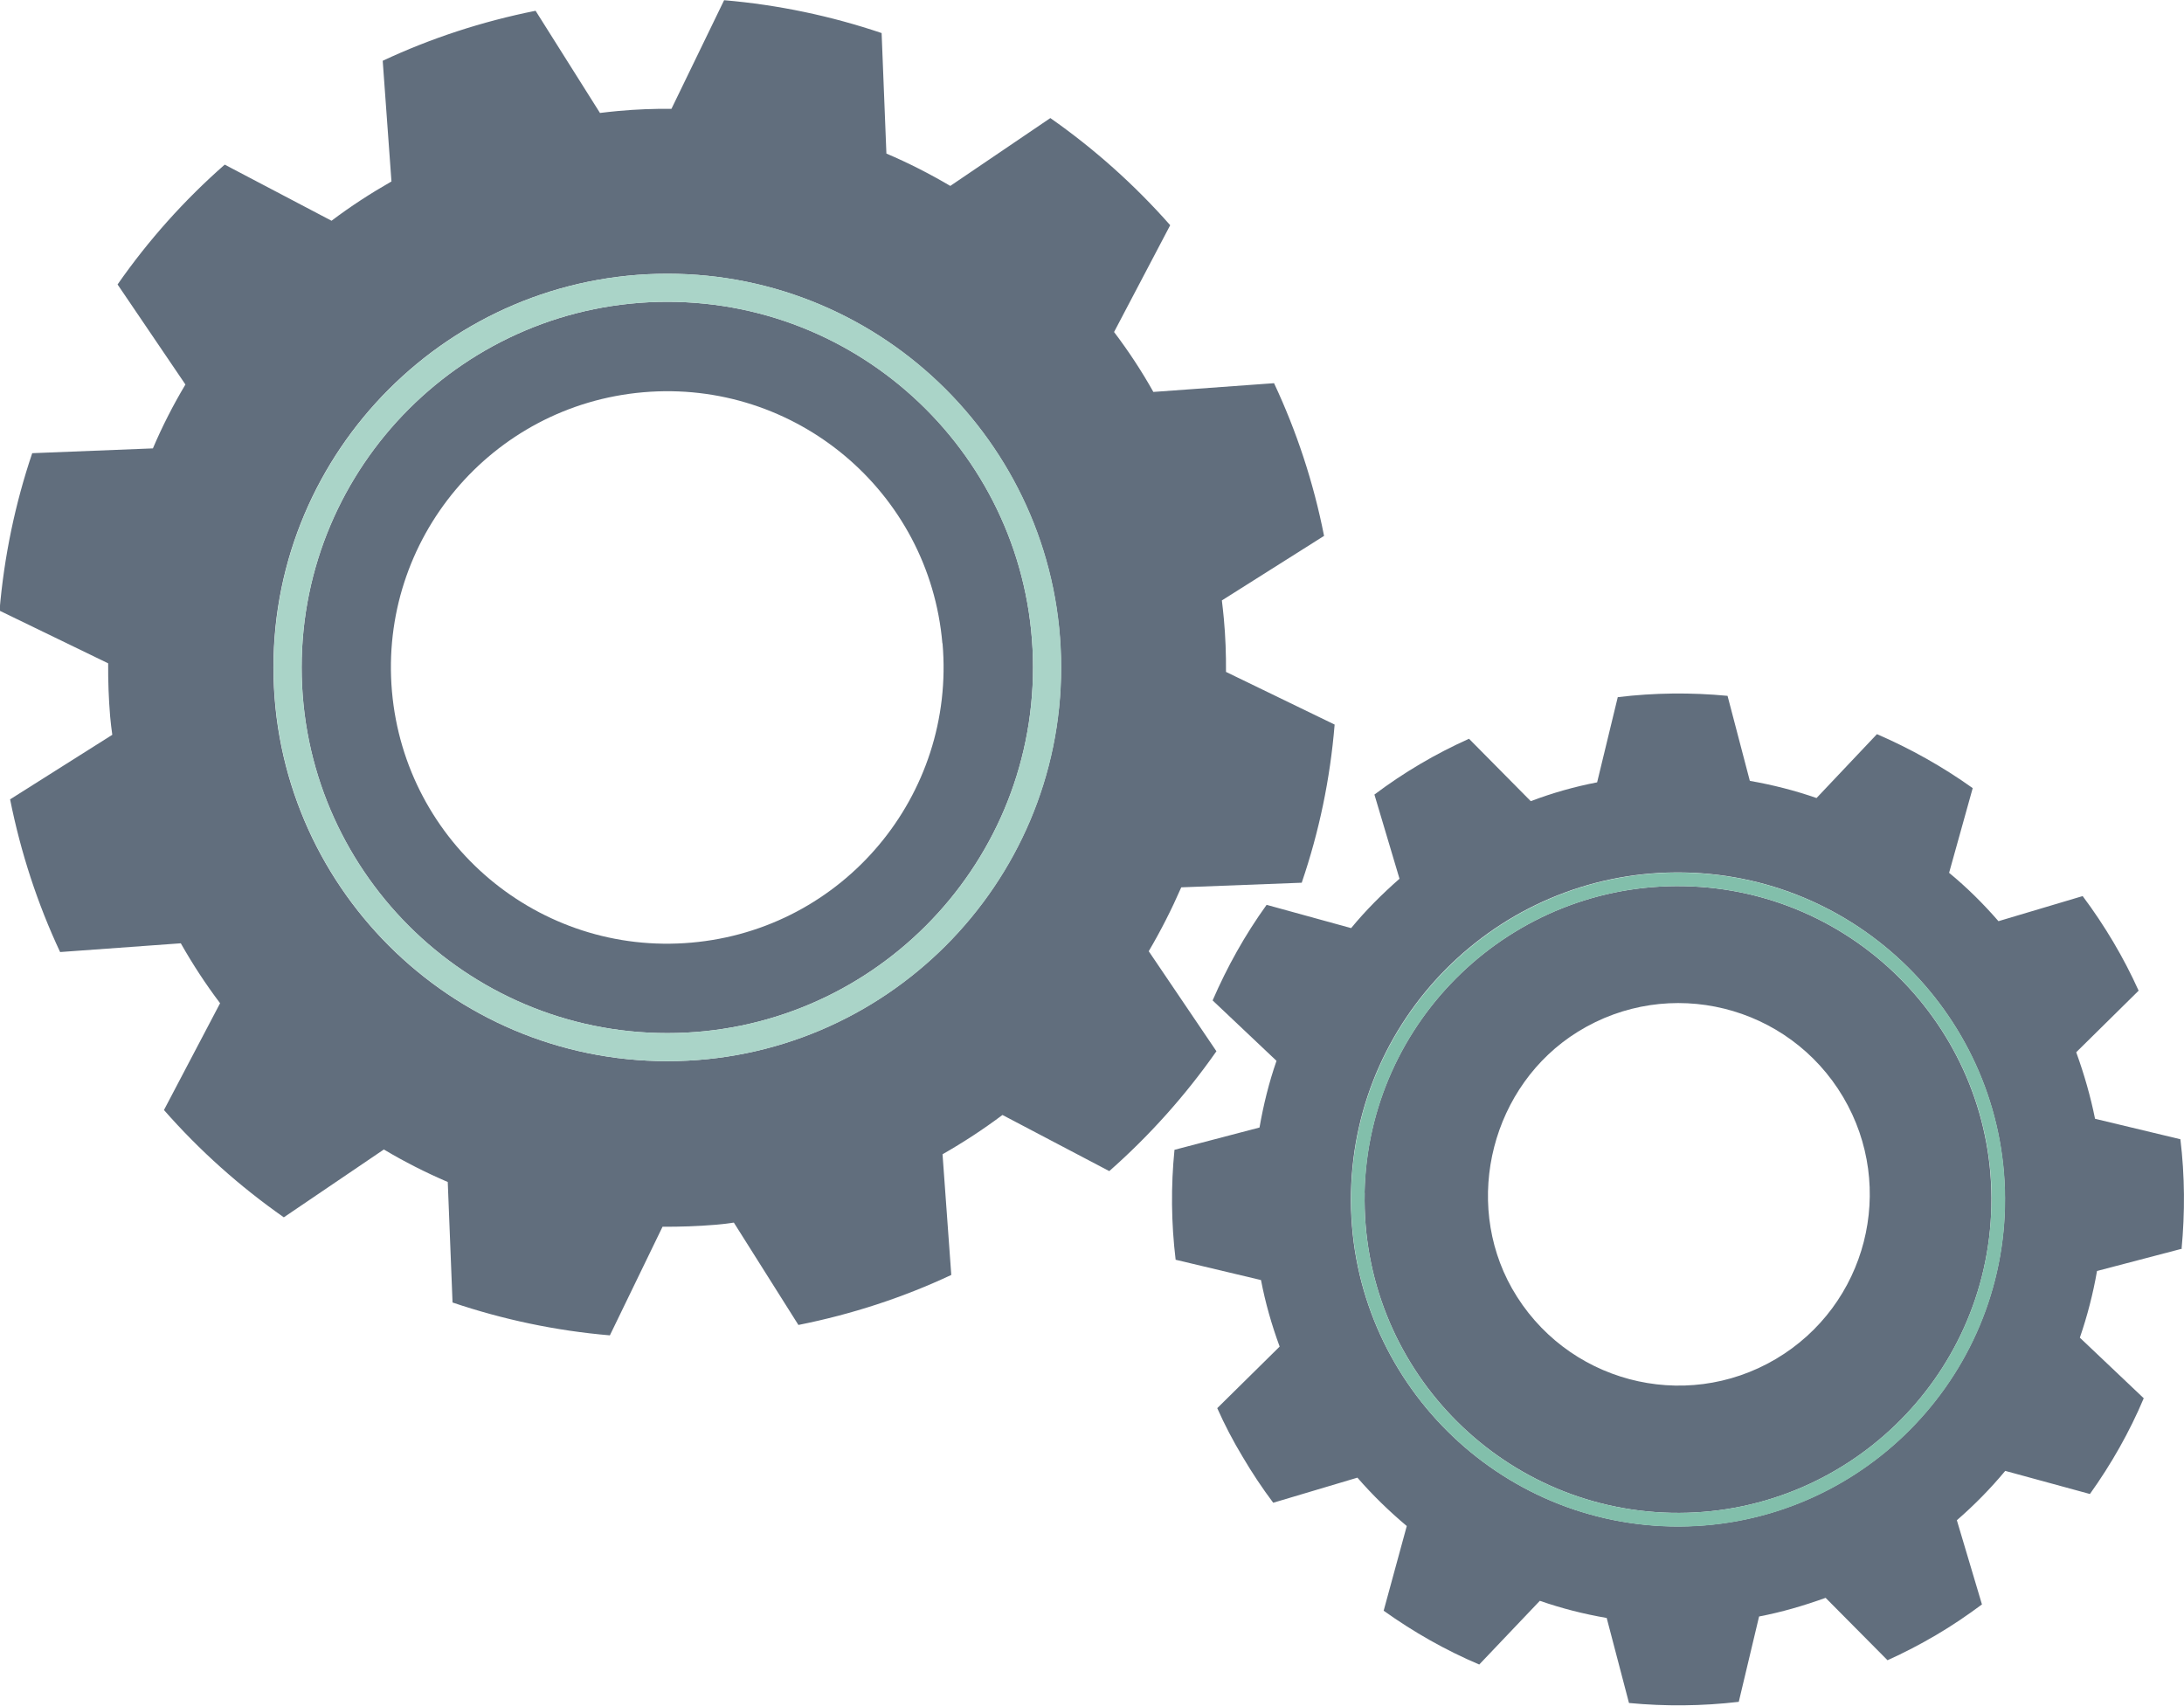
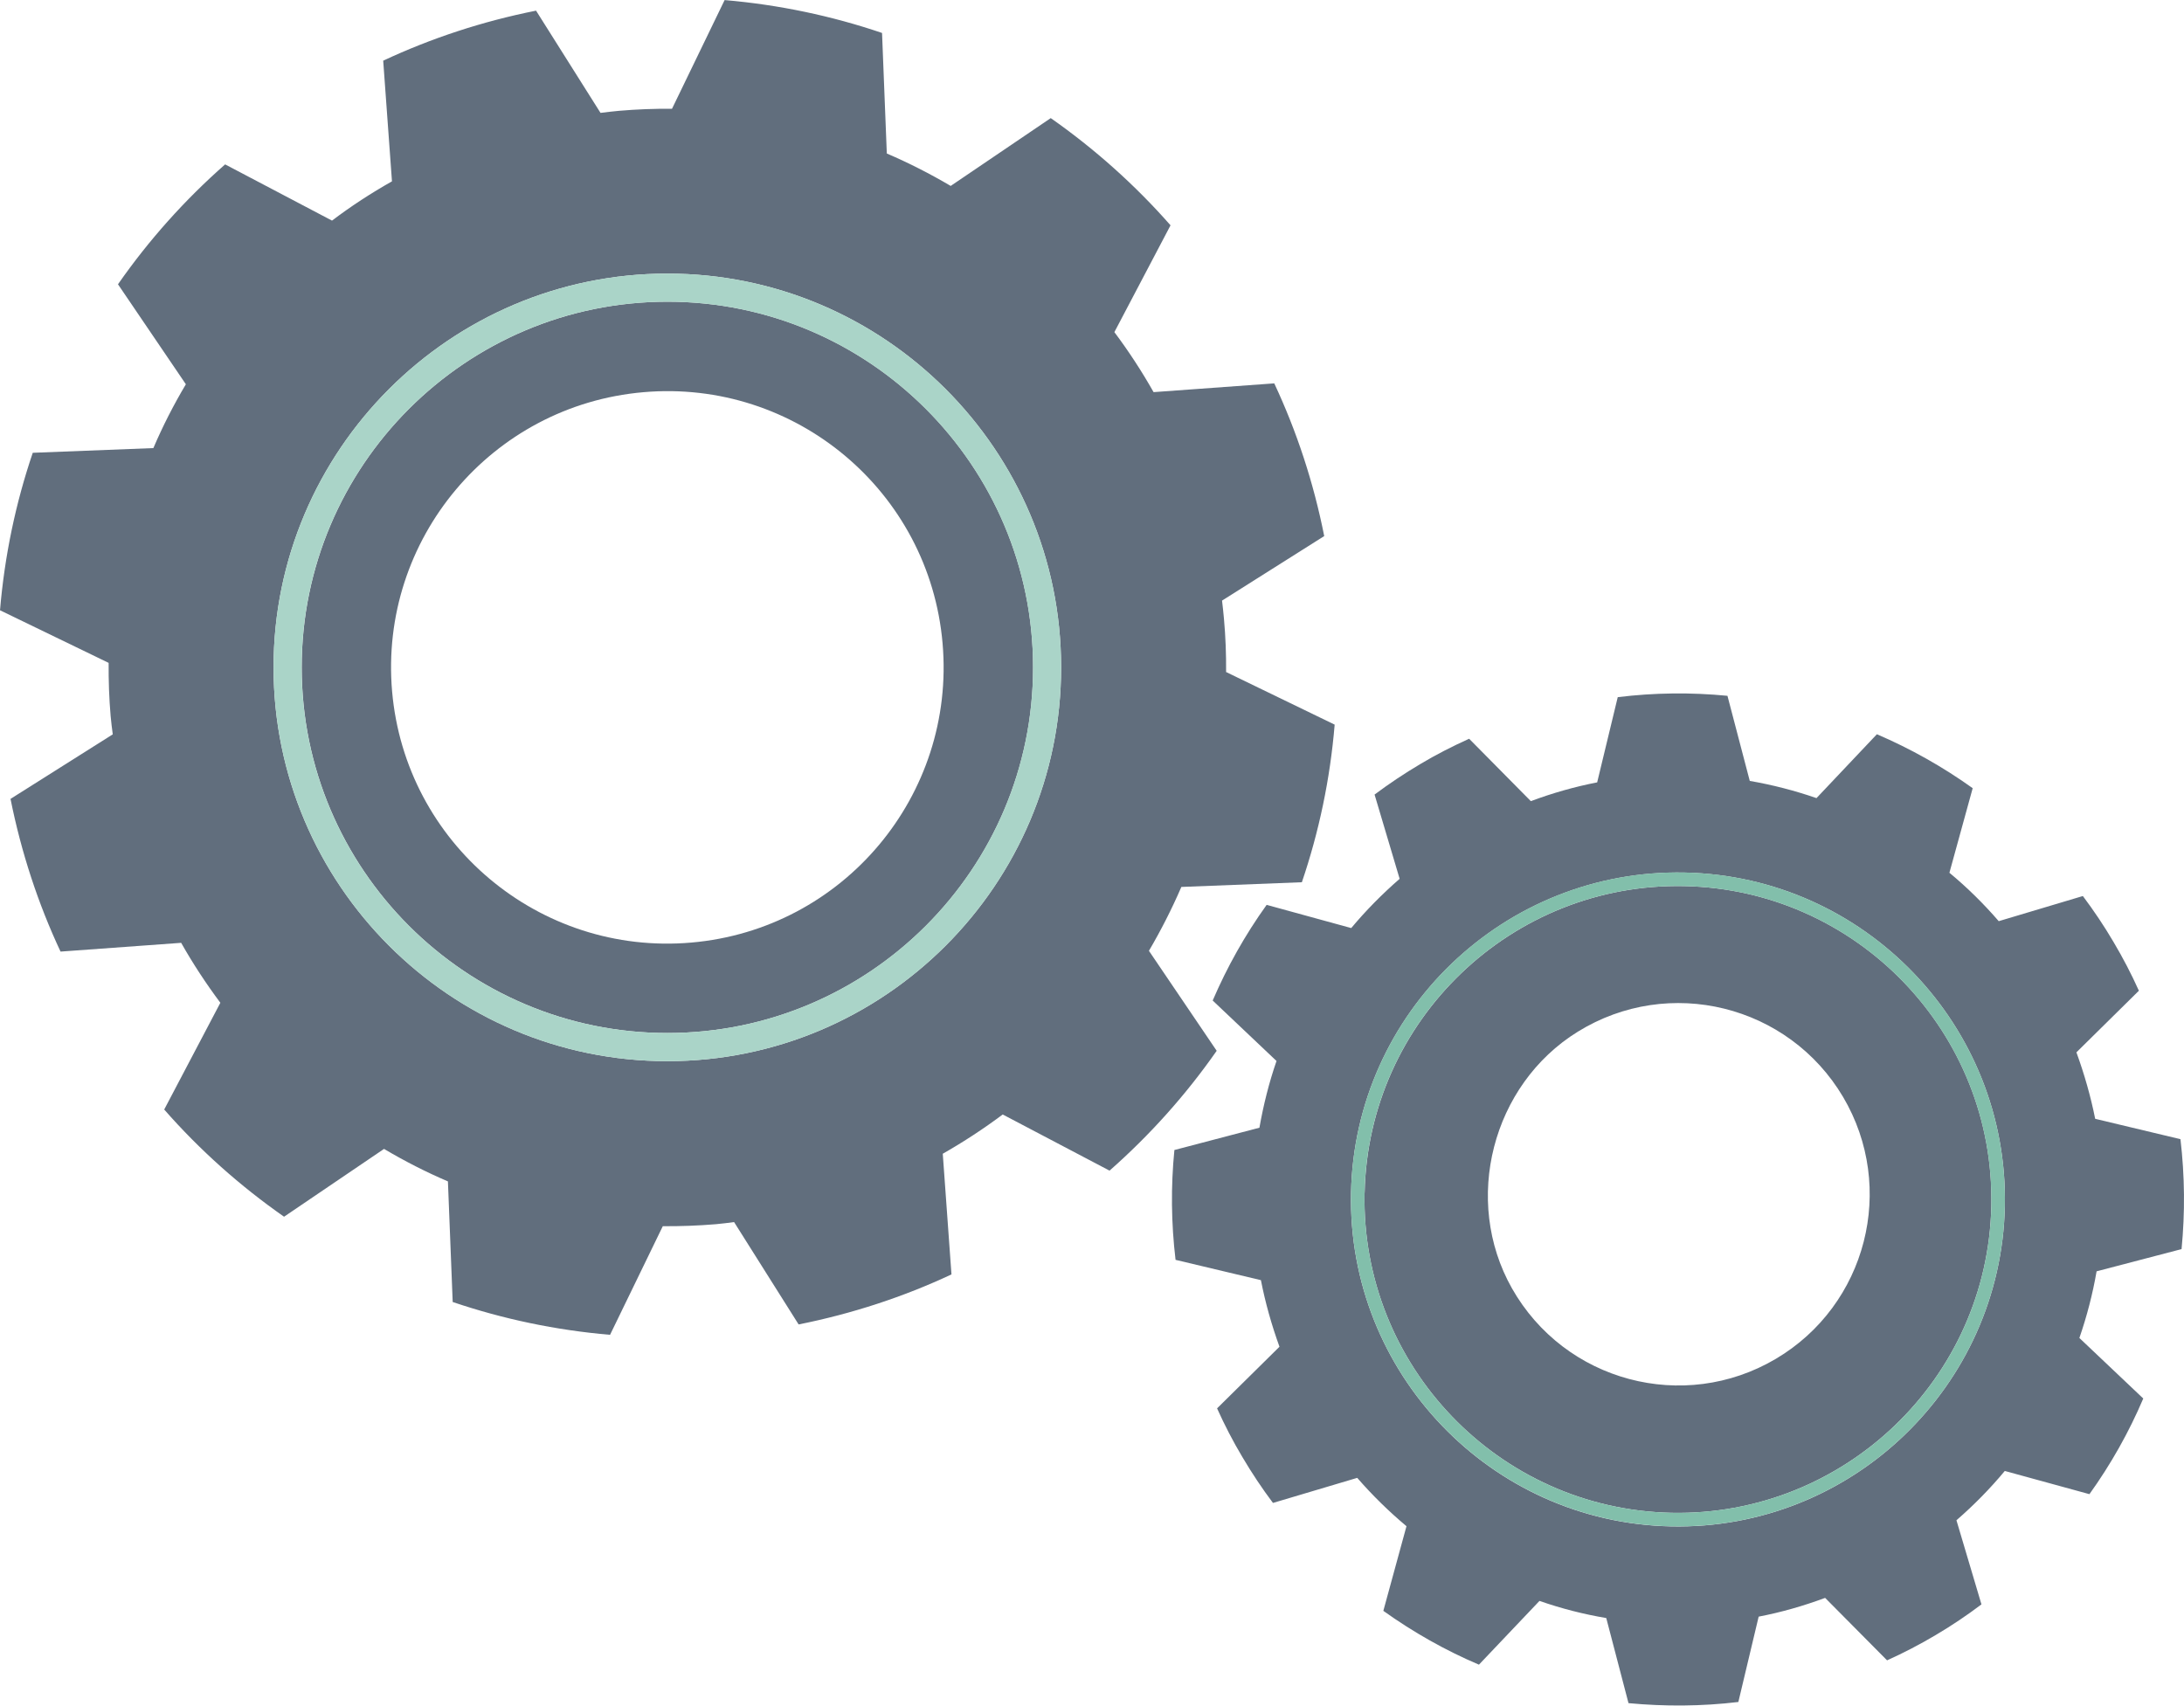
- <svg xmlns="http://www.w3.org/2000/svg" width="13.229mm" height="10.332mm" viewBox="0 0 13.229 10.332" version="1.1" id="svg5032">
+ <svg xmlns="http://www.w3.org/2000/svg" width="33.878mm" height="26.458mm" viewBox="0 0 33.878 26.458" version="1.1" id="svg5032">
  <defs id="defs5029" />
  <g id="layer1" transform="translate(37.29515,-37.52176)">
-     <path id="path16" style="fill:#616e7d;fill-opacity:1;fill-rule:nonzero;stroke:none;stroke-width:0.002" d="m -33.253,43.95 c -1.316,0 -2.386,-1.07 -2.386,-2.385 0,-1.315 1.07,-2.385 2.386,-2.385 1.315,0 2.385,1.07 2.385,2.385 0,1.315 -1.07,2.385 -2.385,2.385 z m 3.844,-1.085 c 0.104,-0.305 0.171,-0.624 0.198,-0.954 l -0.658,-0.319 c 7.39e-4,-0.107 -0.003,-0.214 -0.013,-0.322 -0.003,-0.037 -0.008,-0.074 -0.012,-0.111 l 0.619,-0.391 c -0.064,-0.325 -0.167,-0.635 -0.303,-0.925 l -0.731,0.053 c -0.071,-0.127 -0.151,-0.248 -0.238,-0.363 l 0.34,-0.647 c -0.215,-0.244 -0.459,-0.462 -0.726,-0.649 l -0.606,0.411 c -0.124,-0.073 -0.253,-0.139 -0.387,-0.196 l -0.029,-0.73 c -0.305,-0.103 -0.625,-0.171 -0.954,-0.199 l -0.319,0.658 c -0.107,-9.35e-4 -0.213,0.003 -0.322,0.013 -0.038,0.003 -0.074,0.008 -0.111,0.012 l -0.39,-0.619 c -0.325,0.065 -0.636,0.167 -0.926,0.303 l 0.053,0.731 c -0.126,0.072 -0.248,0.151 -0.363,0.238 l -0.647,-0.34 c -0.245,0.215 -0.463,0.459 -0.649,0.726 l 0.411,0.606 c -0.074,0.124 -0.14,0.253 -0.197,0.387 l -0.731,0.029 c -0.103,0.305 -0.17,0.624 -0.198,0.954 l 0.658,0.319 c -7.05e-4,0.107 0.003,0.214 0.012,0.322 0.003,0.037 0.008,0.074 0.013,0.111 l -0.619,0.391 c 0.065,0.325 0.167,0.635 0.303,0.925 l 0.731,-0.053 c 0.072,0.127 0.151,0.248 0.238,0.363 l -0.34,0.647 c 0.215,0.245 0.459,0.463 0.726,0.65 l 0.606,-0.411 c 0.124,0.074 0.254,0.14 0.387,0.197 l 0.029,0.73 c 0.305,0.103 0.624,0.171 0.953,0.199 l 0.319,-0.658 c 0.106,6.37e-4 0.214,-0.003 0.322,-0.012 0.037,-0.003 0.074,-0.008 0.11,-0.013 l 0.391,0.62 c 0.326,-0.065 0.636,-0.167 0.926,-0.303 l -0.053,-0.731 c 0.126,-0.072 0.247,-0.151 0.363,-0.238 l 0.647,0.34 c 0.244,-0.215 0.462,-0.459 0.649,-0.726 l -0.41,-0.606 c 0.073,-0.124 0.139,-0.254 0.197,-0.387 l 0.73,-0.028" />
-     <path id="path18" style="fill:#616e7d;fill-opacity:1;fill-rule:nonzero;stroke:none;stroke-width:0.002" d="m -31.586,41.419 c 0.08,0.921 -0.601,1.733 -1.522,1.813 -0.921,0.081 -1.732,-0.601 -1.813,-1.522 -0.08,-0.921 0.601,-1.732 1.522,-1.812 0.921,-0.08 1.733,0.601 1.812,1.521 z m -3.882,0.146 c 0,1.221 0.993,2.215 2.215,2.215 1.221,0 2.215,-0.994 2.215,-2.215 0,-1.221 -0.993,-2.215 -2.215,-2.215 -1.222,0 -2.215,0.994 -2.215,2.215" />
-     <path id="path20" style="fill:#616e7d;fill-opacity:1;fill-rule:nonzero;stroke:none;stroke-width:0.002" d="m -26.131,44.167 c 0.326,0.551 0.143,1.261 -0.407,1.587 -0.558,0.33 -1.278,0.138 -1.599,-0.428 -0.3,-0.532 -0.12,-1.232 0.399,-1.554 0.553,-0.343 1.277,-0.162 1.607,0.395 z m -2.898,0.581 c -0.022,1.047 0.812,1.916 1.858,1.938 1.047,0.022 1.916,-0.812 1.938,-1.858 0.022,-1.047 -0.811,-1.916 -1.859,-1.938 -1.047,-0.022 -1.916,0.812 -1.938,1.858" />
-     <path id="path22" style="fill:#616e7d;fill-opacity:1;fill-rule:nonzero;stroke:none;stroke-width:0.002" d="m -27.173,46.768 c -1.092,-0.023 -1.962,-0.93 -1.939,-2.022 0.023,-1.092 0.929,-1.962 2.022,-1.939 1.092,0.023 1.961,0.93 1.939,2.022 -0.023,1.092 -0.93,1.962 -2.022,1.939 z m 3.092,-1.679 c 0.021,-0.221 0.02,-0.443 -0.007,-0.666 l -0.517,-0.124 c -0.027,-0.135 -0.066,-0.27 -0.114,-0.403 l 0.378,-0.373 c -0.045,-0.1 -0.097,-0.2 -0.154,-0.296 -0.057,-0.096 -0.119,-0.189 -0.185,-0.277 l -0.51,0.152 c -0.093,-0.107 -0.192,-0.205 -0.299,-0.293 L -25.346,42.296 c -0.182,-0.13 -0.377,-0.239 -0.58,-0.327 l -0.366,0.387 c -0.132,-0.046 -0.267,-0.08 -0.404,-0.104 l -0.135,-0.515 c -0.22,-0.021 -0.443,-0.019 -0.665,0.008 l -0.125,0.516 c -0.136,0.026 -0.27,0.064 -0.402,0.114 l -0.374,-0.378 c -0.1,0.045 -0.2,0.096 -0.296,0.153 -0.097,0.057 -0.189,0.119 -0.277,0.185 l 0.152,0.51 c -0.106,0.093 -0.205,0.192 -0.293,0.299 l -0.512,-0.141 c -0.131,0.182 -0.239,0.376 -0.327,0.579 l 0.387,0.366 c -0.046,0.132 -0.079,0.267 -0.103,0.404 l -0.515,0.135 c -0.022,0.22 -0.02,0.443 0.007,0.666 l 0.517,0.123 c 0.026,0.136 0.064,0.27 0.113,0.403 l -0.378,0.373 c 0.045,0.101 0.096,0.199 0.154,0.295 0.057,0.097 0.119,0.19 0.185,0.278 l 0.51,-0.152 c 0.092,0.106 0.193,0.204 0.299,0.293 l -0.14,0.513 c 0.182,0.13 0.376,0.24 0.579,0.326 l 0.367,-0.386 c 0.132,0.046 0.266,0.08 0.405,0.104 l 0.135,0.515 c 0.22,0.021 0.443,0.019 0.665,-0.007 l 0.123,-0.517 c 0.136,-0.026 0.27,-0.065 0.403,-0.113 l 0.375,0.378 c 0.1,-0.045 0.198,-0.096 0.295,-0.153 0.097,-0.057 0.188,-0.119 0.277,-0.185 l -0.152,-0.51 c 0.107,-0.093 0.205,-0.193 0.293,-0.299 l 0.513,0.14 c 0.13,-0.182 0.24,-0.376 0.326,-0.58 l -0.387,-0.367 c 0.045,-0.131 0.08,-0.266 0.104,-0.404 l 0.515,-0.135" />
-     <path id="path24" style="fill:#aad4c8;fill-opacity:1;fill-rule:nonzero;stroke:none;stroke-width:0.002" d="m -31.038,41.565 c 0,1.221 -0.993,2.215 -2.215,2.215 -1.222,0 -2.215,-0.994 -2.215,-2.215 0,-1.221 0.993,-2.215 2.215,-2.215 1.221,0 2.215,0.994 2.215,2.215 z m -4.6,0 c 0,1.315 1.07,2.385 2.386,2.385 1.315,0 2.385,-1.07 2.385,-2.385 0,-1.315 -1.07,-2.385 -2.385,-2.385 -1.316,0 -2.386,1.07 -2.386,2.385" />
-     <path id="path26" style="fill:#82bfab;fill-opacity:1;fill-rule:nonzero;stroke:none;stroke-width:0.002" d="m -25.233,44.828 c -0.022,1.046 -0.891,1.88 -1.938,1.858 -1.047,-0.022 -1.88,-0.891 -1.858,-1.938 0.022,-1.047 0.891,-1.88 1.938,-1.858 1.047,0.022 1.881,0.891 1.859,1.938 z m -3.878,-0.081 c -0.023,1.092 0.847,1.999 1.939,2.022 1.092,0.023 1.999,-0.847 2.022,-1.939 0.023,-1.092 -0.847,-1.999 -1.939,-2.022 -1.092,-0.023 -1.999,0.847 -2.022,1.939" />
+     <path id="path16" style="fill:#616e7d;fill-opacity:1;fill-rule:nonzero;stroke:none;stroke-width:0.004" d="m -26.943,53.984 c -3.369,0 -6.109,-2.741 -6.109,-6.109 0,-3.368 2.74,-6.109 6.109,-6.109 3.368,0 6.108,2.741 6.108,6.109 0,3.368 -2.74,6.109 -6.108,6.109 z m 9.843,-2.778 c 0.265,-0.78 0.438,-1.599 0.508,-2.443 l -1.684,-0.816 c 0.002,-0.273 -0.008,-0.548 -0.033,-0.824 -0.007,-0.096 -0.02,-0.189 -0.03,-0.284 l 1.585,-1.001 c -0.165,-0.832 -0.427,-1.626 -0.775,-2.369 l -1.872,0.136 c -0.183,-0.324 -0.387,-0.636 -0.608,-0.931 l 0.871,-1.657 c -0.55,-0.626 -1.175,-1.184 -1.858,-1.663 l -1.552,1.052 c -0.318,-0.187 -0.648,-0.356 -0.991,-0.503 l -0.074,-1.87 c -0.78,-0.265 -1.599,-0.438 -2.442,-0.51 l -0.816,1.686 c -0.273,-0.002 -0.546,0.008 -0.824,0.032 -0.096,0.009 -0.19,0.02 -0.285,0.032 l -1,-1.586 c -0.833,0.166 -1.627,0.428 -2.371,0.776 l 0.136,1.872 c -0.324,0.183 -0.636,0.386 -0.93,0.609 l -1.658,-0.872 c -0.627,0.551 -1.185,1.176 -1.662,1.86 l 1.053,1.551 c -0.189,0.318 -0.358,0.648 -0.504,0.99 l -1.871,0.073 c -0.265,0.78 -0.437,1.598 -0.508,2.443 l 1.685,0.816 c -0.002,0.273 0.007,0.548 0.031,0.825 0.009,0.096 0.02,0.189 0.033,0.284 l -1.586,1.001 c 0.167,0.832 0.428,1.627 0.776,2.369 l 1.871,-0.136 c 0.183,0.324 0.387,0.634 0.608,0.93 l -0.871,1.656 c 0.55,0.628 1.177,1.186 1.859,1.663 l 1.551,-1.052 c 0.319,0.189 0.649,0.358 0.991,0.504 l 0.074,1.871 c 0.78,0.264 1.597,0.437 2.441,0.509 l 0.818,-1.685 c 0.272,0.002 0.548,-0.008 0.824,-0.031 0.095,-0.008 0.189,-0.021 0.282,-0.033 l 1.001,1.588 c 0.834,-0.167 1.628,-0.428 2.371,-0.776 l -0.135,-1.872 c 0.323,-0.184 0.633,-0.387 0.93,-0.609 l 1.657,0.871 c 0.626,-0.551 1.184,-1.175 1.662,-1.859 l -1.051,-1.551 c 0.187,-0.319 0.355,-0.649 0.503,-0.991 l 1.87,-0.073" />
+     <path id="path18" style="fill:#616e7d;fill-opacity:1;fill-rule:nonzero;stroke:none;stroke-width:0.004" d="m -22.674,47.502 c 0.205,2.359 -1.539,4.437 -3.897,4.642 -2.358,0.206 -4.436,-1.54 -4.642,-3.897 -0.204,-2.358 1.54,-4.436 3.898,-4.641 2.359,-0.206 4.437,1.539 4.641,3.896 z m -9.941,0.373 c 0,3.127 2.544,5.672 5.673,5.672 3.128,0 5.672,-2.545 5.672,-5.672 0,-3.128 -2.544,-5.673 -5.672,-5.673 -3.129,0 -5.673,2.545 -5.673,5.673" />
+     <path id="path20" style="fill:#616e7d;fill-opacity:1;fill-rule:nonzero;stroke:none;stroke-width:0.004" d="m -8.706,54.538 c 0.834,1.41 0.367,3.23 -1.043,4.064 -1.428,0.844 -3.274,0.354 -4.094,-1.096 -0.769,-1.362 -0.308,-3.156 1.022,-3.979 1.417,-0.877 3.27,-0.414 4.115,1.011 z m -7.422,1.489 c -0.056,2.68 2.079,4.907 4.759,4.963 2.68,0.056 4.907,-2.079 4.963,-4.759 0.057,-2.68 -2.078,-4.907 -4.759,-4.963 -2.68,-0.056 -4.906,2.079 -4.962,4.759" />
+     <path id="path22" style="fill:#616e7d;fill-opacity:1;fill-rule:nonzero;stroke:none;stroke-width:0.004" d="m -11.374,61.201 c -2.796,-0.058 -5.023,-2.381 -4.964,-5.178 0.058,-2.796 2.38,-5.023 5.177,-4.965 2.796,0.058 5.023,2.381 4.965,5.178 -0.059,2.796 -2.381,5.024 -5.178,4.965 z m 7.919,-4.301 c 0.055,-0.566 0.05,-1.135 -0.017,-1.706 l -1.323,-0.316 c -0.069,-0.347 -0.168,-0.693 -0.291,-1.031 l 0.969,-0.956 C -4.233,52.633 -4.365,52.379 -4.512,52.132 -4.657,51.885 -4.816,51.649 -4.986,51.422 l -1.305,0.39 C -6.528,51.538 -6.783,51.287 -7.056,51.061 l 0.361,-1.312 c -0.467,-0.334 -0.965,-0.613 -1.486,-0.837 l -0.937,0.991 c -0.338,-0.117 -0.684,-0.206 -1.035,-0.267 l -0.346,-1.32 c -0.564,-0.055 -1.135,-0.049 -1.702,0.021 l -0.319,1.322 c -0.347,0.067 -0.691,0.165 -1.029,0.291 l -0.957,-0.968 c -0.255,0.115 -0.511,0.245 -0.758,0.393 -0.247,0.146 -0.484,0.305 -0.709,0.473 l 0.389,1.307 c -0.273,0.238 -0.524,0.492 -0.751,0.764 l -1.312,-0.36 c -0.334,0.465 -0.613,0.963 -0.837,1.484 l 0.99,0.938 c -0.117,0.338 -0.203,0.684 -0.265,1.035 l -1.319,0.346 c -0.056,0.564 -0.05,1.135 0.018,1.704 l 1.324,0.315 c 0.068,0.349 0.165,0.693 0.288,1.033 l -0.968,0.956 c 0.116,0.258 0.246,0.51 0.393,0.756 0.147,0.249 0.305,0.486 0.474,0.711 l 1.307,-0.389 c 0.237,0.273 0.494,0.524 0.764,0.75 l -0.359,1.313 c 0.466,0.333 0.963,0.614 1.483,0.835 l 0.939,-0.989 c 0.339,0.118 0.682,0.206 1.036,0.266 l 0.345,1.32 c 0.563,0.053 1.135,0.05 1.704,-0.018 l 0.315,-1.324 c 0.348,-0.067 0.692,-0.165 1.031,-0.291 l 0.961,0.969 c 0.255,-0.115 0.508,-0.246 0.755,-0.393 0.248,-0.146 0.483,-0.305 0.709,-0.475 l -0.388,-1.305 c 0.273,-0.237 0.524,-0.493 0.75,-0.765 l 1.313,0.36 c 0.334,-0.466 0.614,-0.964 0.835,-1.484 L -5.04,58.278 c 0.116,-0.336 0.206,-0.681 0.267,-1.034 l 1.319,-0.345" />
+     <path id="path24" style="fill:#aad4c8;fill-opacity:1;fill-rule:nonzero;stroke:none;stroke-width:0.004" d="m -21.271,47.875 c 0,3.127 -2.544,5.672 -5.672,5.672 -3.129,0 -5.673,-2.545 -5.673,-5.672 0,-3.128 2.544,-5.673 5.673,-5.673 3.128,0 5.672,2.545 5.672,5.673 z m -11.781,0 c 0,3.368 2.74,6.109 6.109,6.109 3.368,0 6.108,-2.741 6.108,-6.109 0,-3.368 -2.74,-6.109 -6.108,-6.109 -3.369,0 -6.109,2.741 -6.109,6.109" />
+     <path id="path26" style="fill:#82bfab;fill-opacity:1;fill-rule:nonzero;stroke:none;stroke-width:0.004" d="m -6.406,56.231 c -0.056,2.68 -2.282,4.815 -4.963,4.759 -2.68,-0.056 -4.815,-2.282 -4.759,-4.963 0.056,-2.68 2.282,-4.815 4.962,-4.759 2.681,0.056 4.816,2.283 4.759,4.963 z m -9.932,-0.209 c -0.059,2.797 2.168,5.119 4.964,5.178 2.797,0.059 5.119,-2.168 5.178,-4.965 0.058,-2.797 -2.169,-5.119 -4.965,-5.178 -2.797,-0.059 -5.119,2.169 -5.177,4.965" />
  </g>
</svg>
